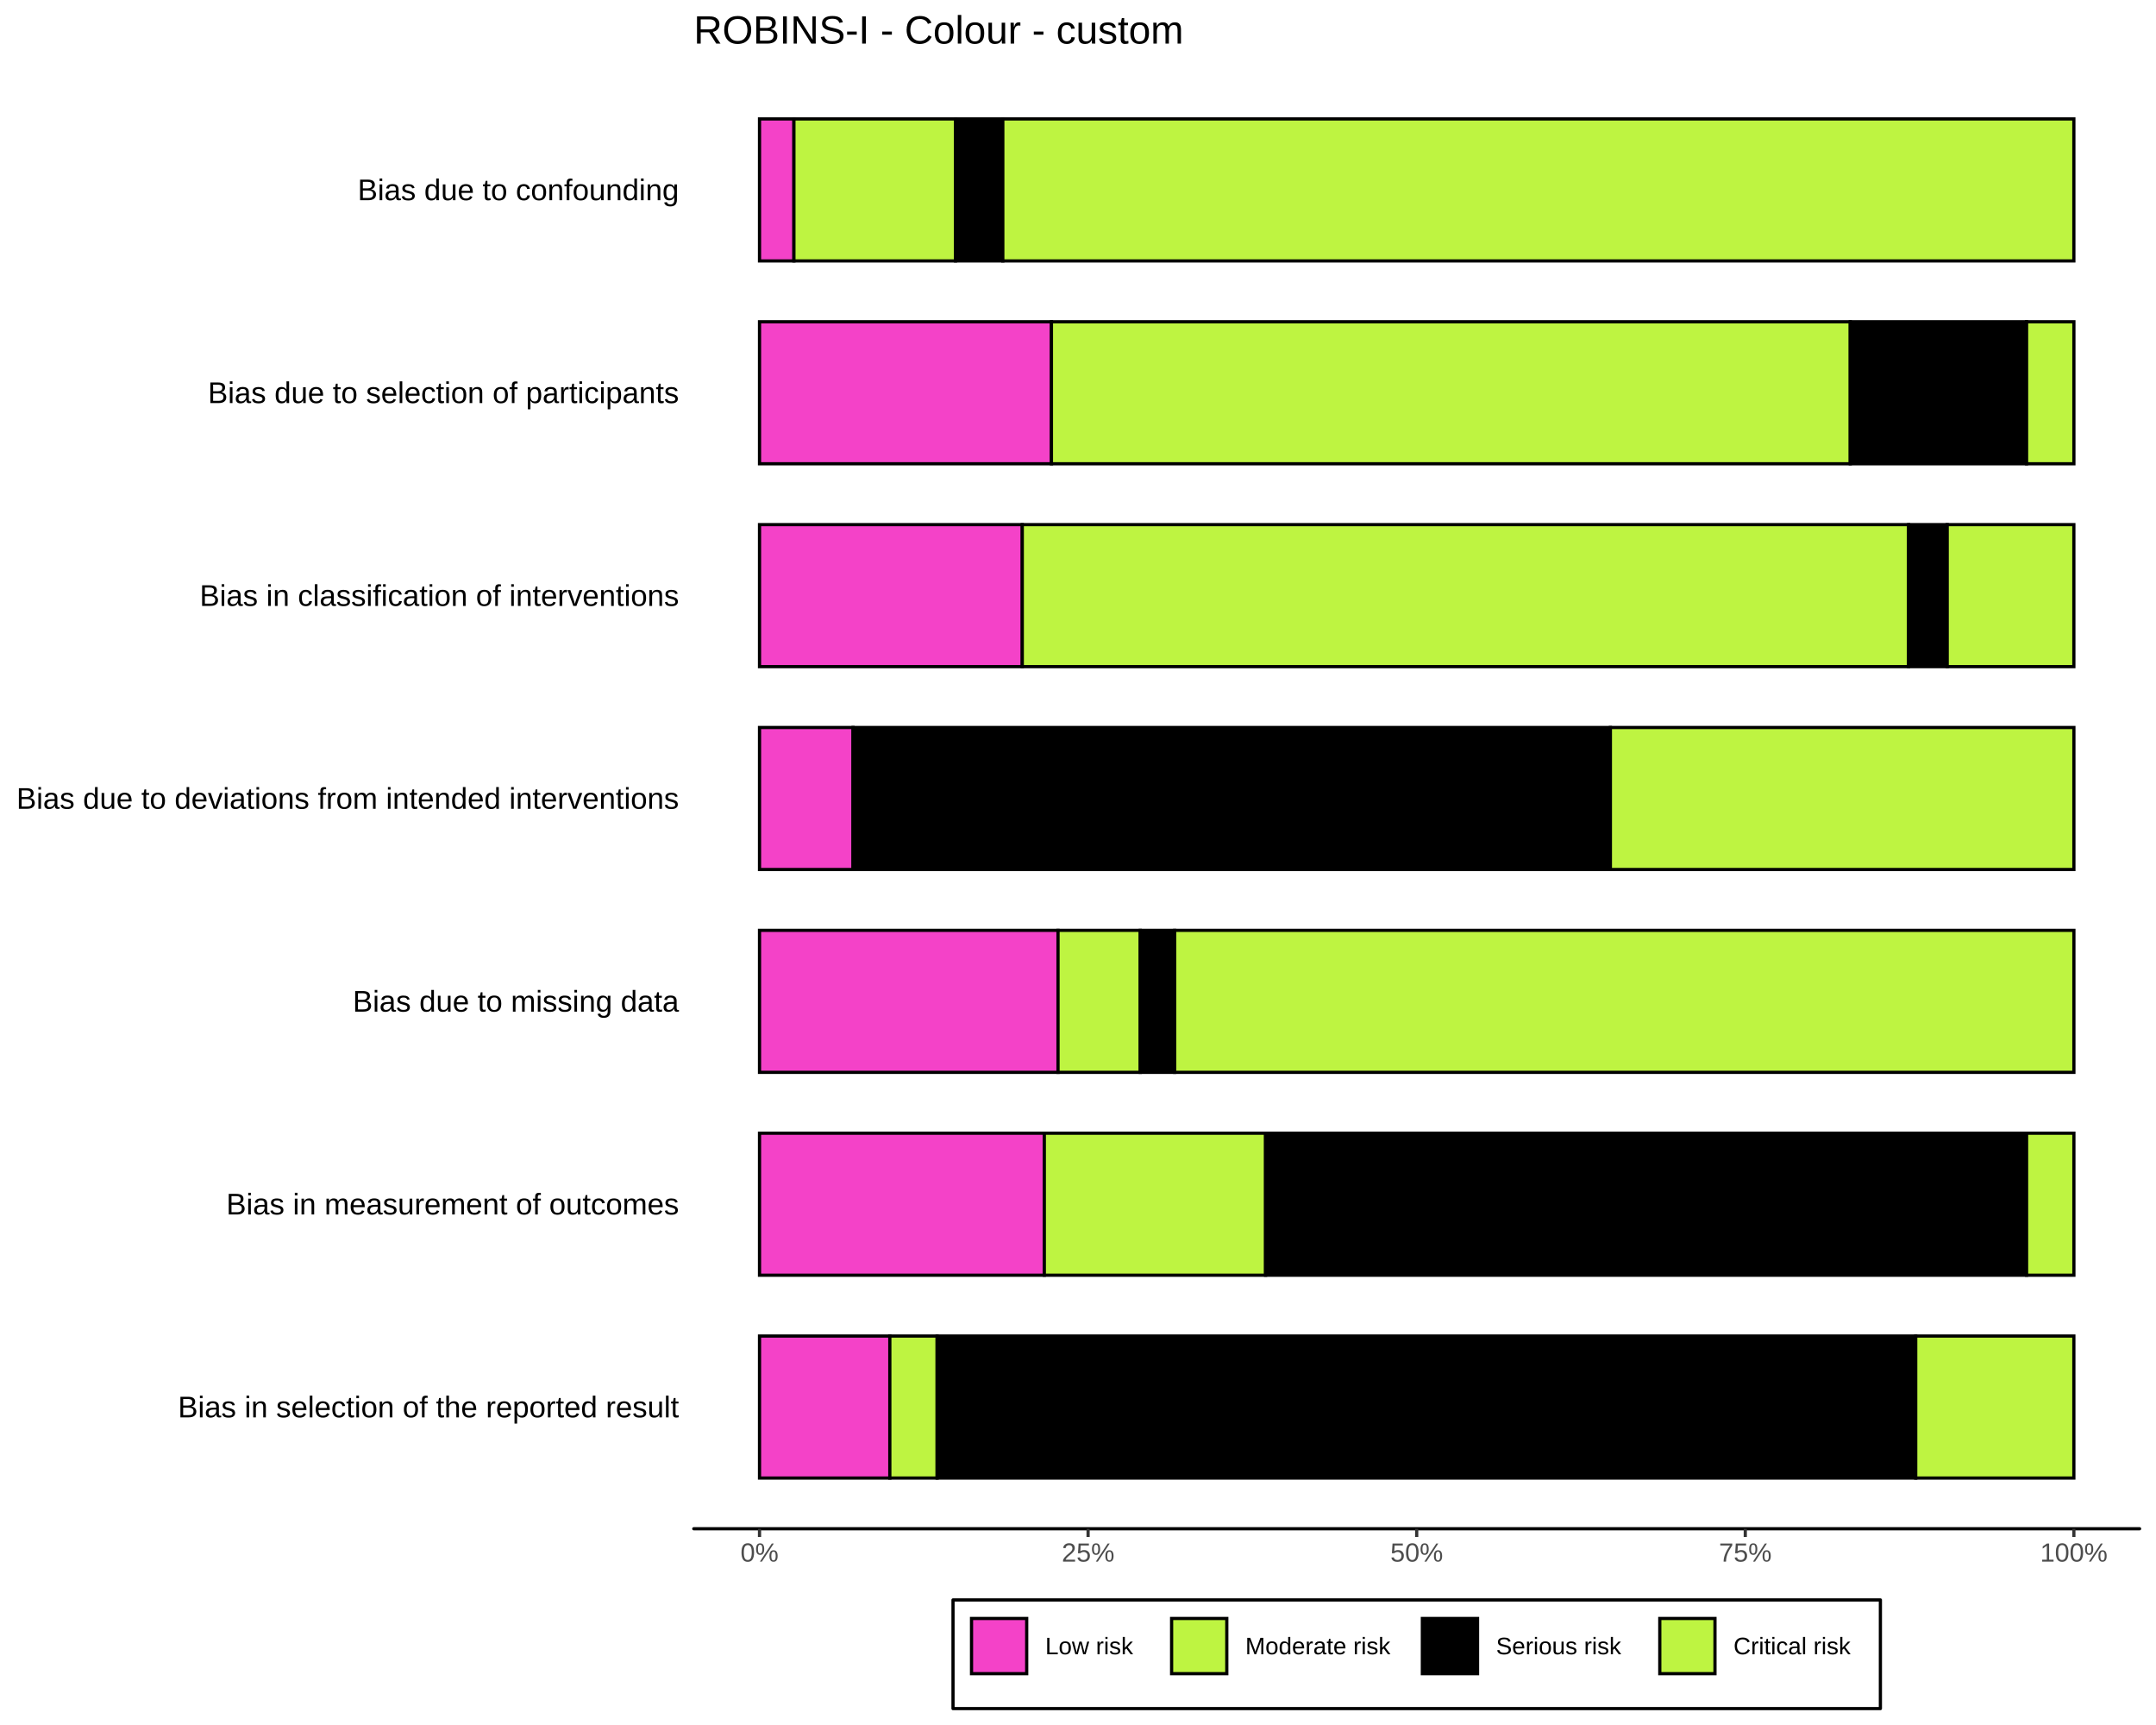
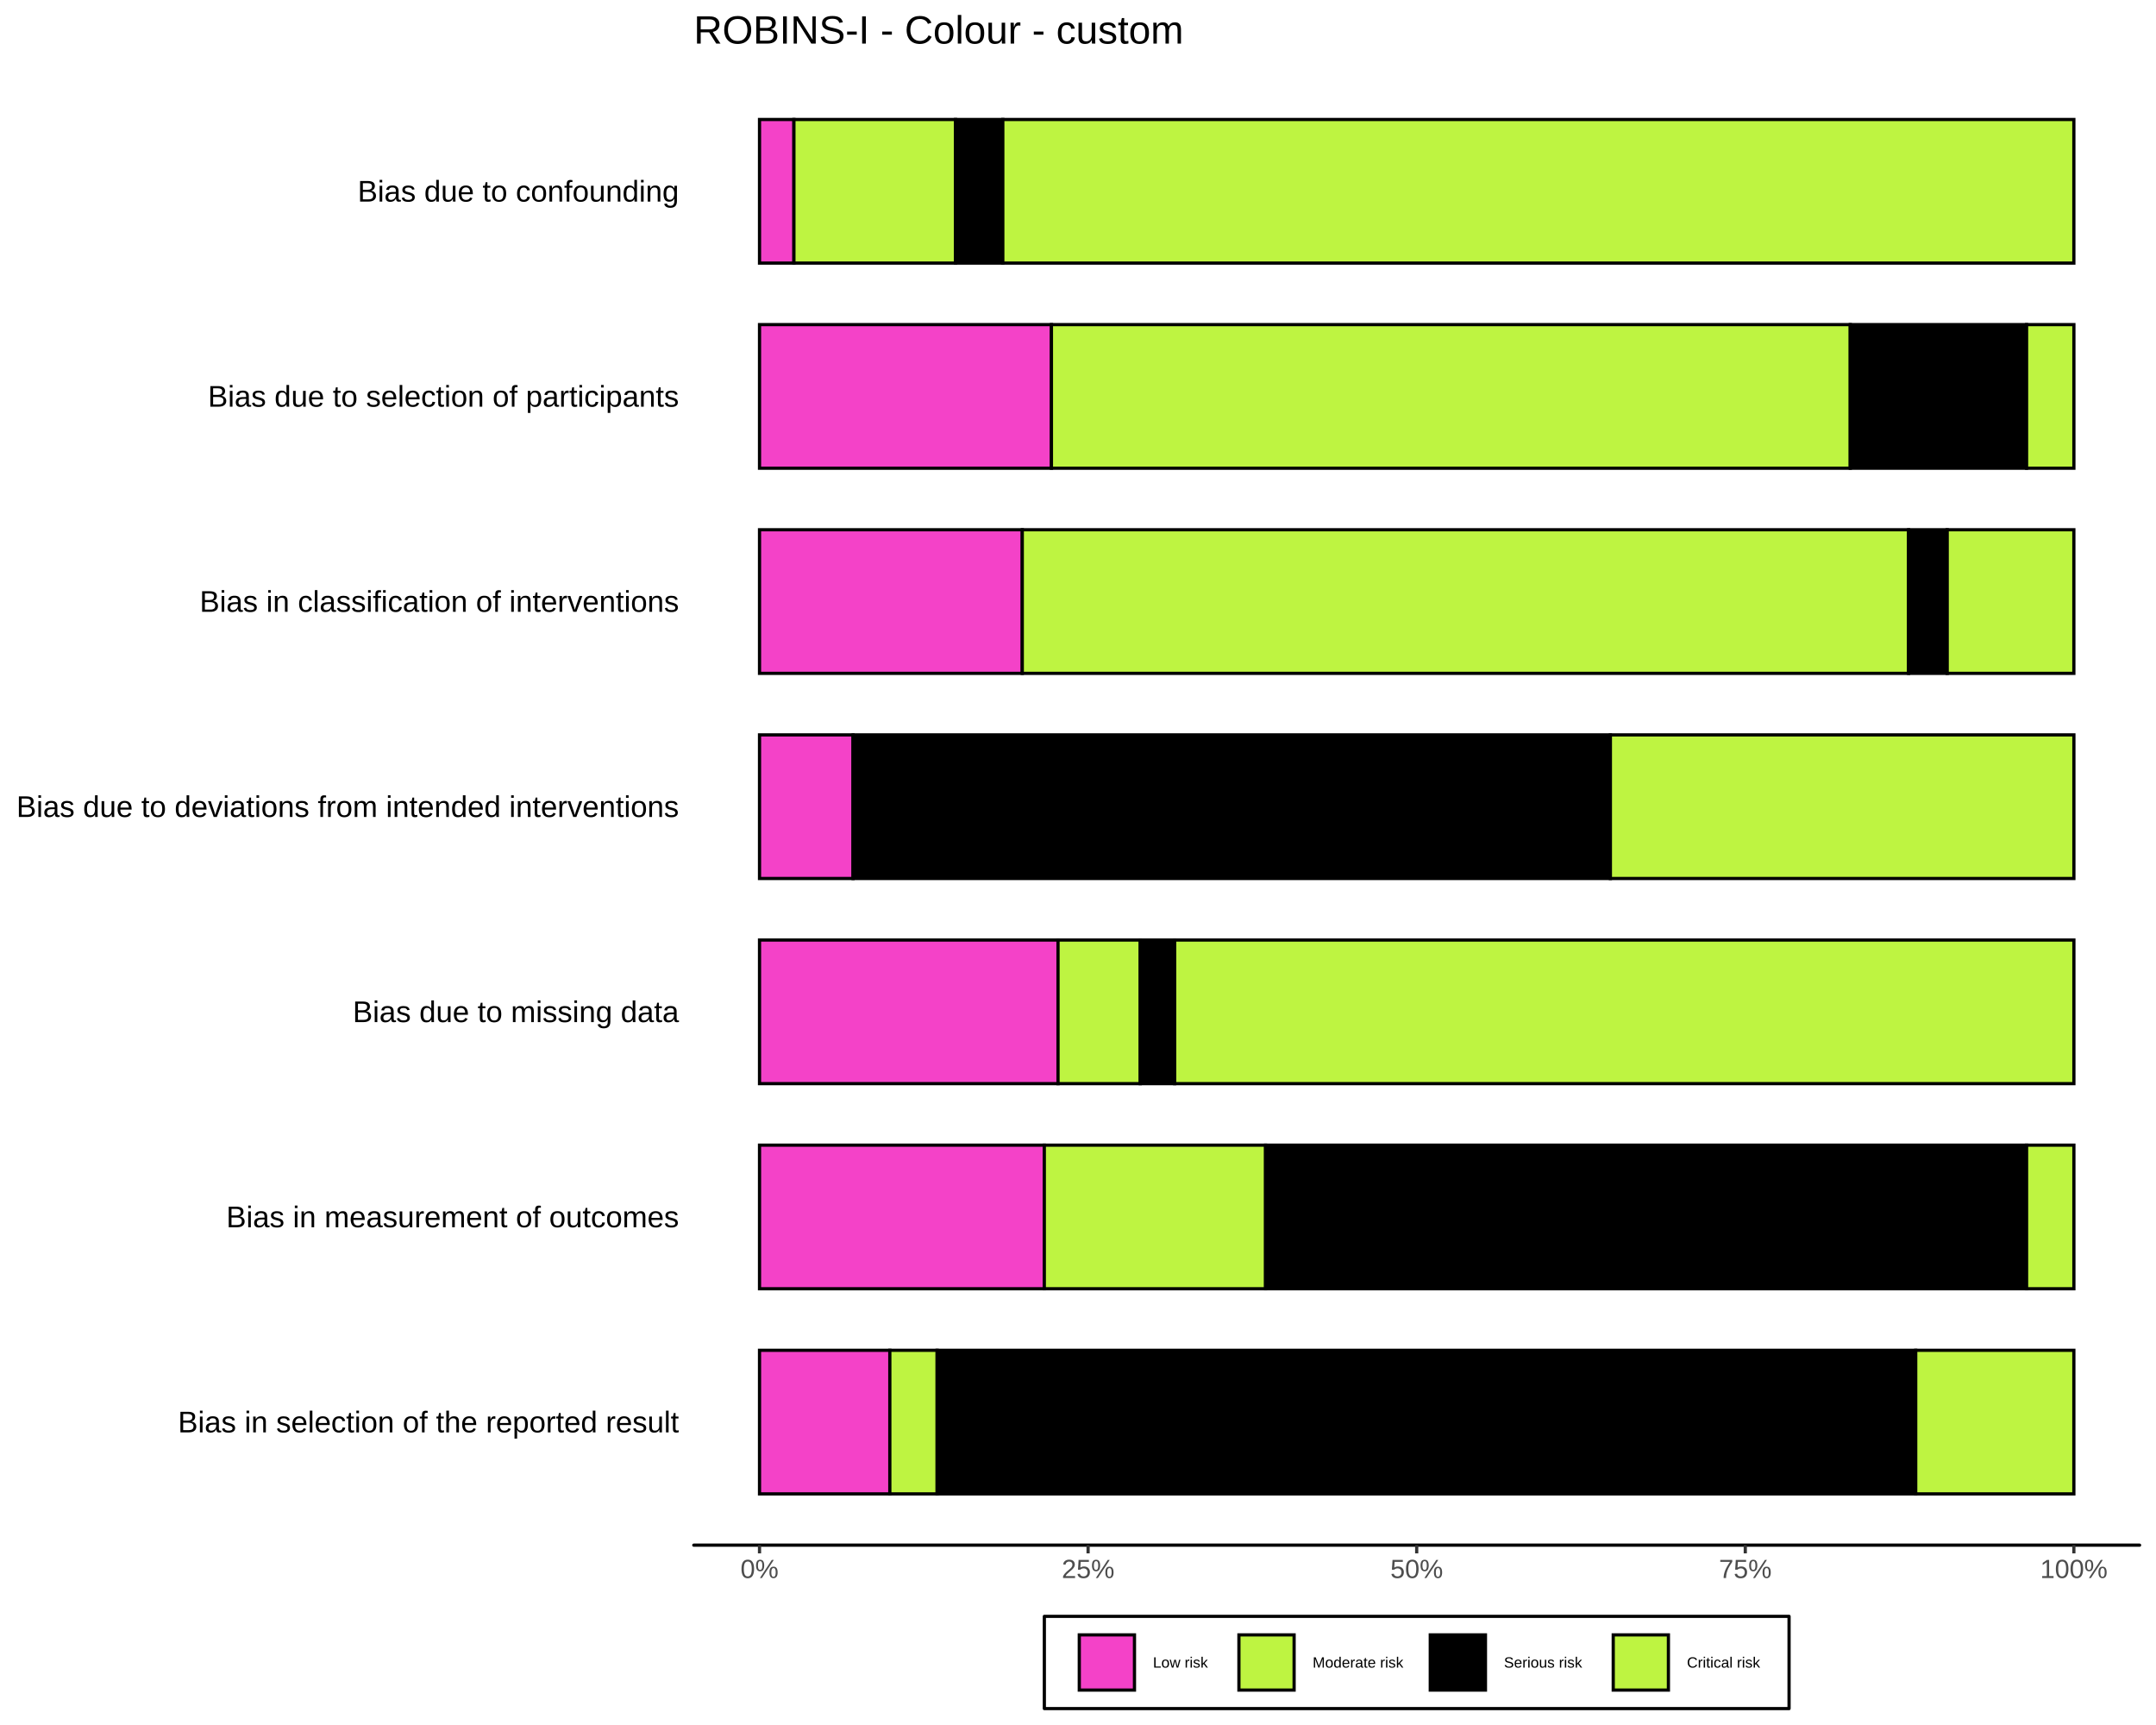
<svg xmlns="http://www.w3.org/2000/svg" viewBox="0 0 720.00 576.00">
  <defs>
    <style type="text/css">
    line, polyline, polygon, path, rect, circle {
      fill: none;
      stroke: #000000;
      stroke-linecap: round;
      stroke-linejoin: round;
      stroke-miterlimit: 10.00;
    }
  </style>
  </defs>
  <rect width="100%" height="100%" style="stroke: none; fill: #FFFFFF;" />
  <rect x="0.00" y="0.00" width="720.00" height="576.00" style="stroke-width: 1.07; stroke: #FFFFFF; fill: #FFFFFF;" />
  <defs>
-     <clipPath id="cpMjMxLjY5fDcxNC41Mnw1MTAuNDd8MjIuNzc=">
-       <rect x="231.69" y="22.77" width="482.83" height="487.70" />
+     <clipPath id="cpMjMxLjY5fDcxNC41Mnw1MTUuOTV8MjIuNzc=">
+       <rect x="231.69" y="22.77" width="482.83" height="493.18" />
    </clipPath>
  </defs>
-   <rect x="253.64" y="446.12" width="43.53" height="47.42" style="stroke-width: 1.07; stroke-linecap: square; stroke-linejoin: miter; fill: #F442C8;" clip-path="url(#cpMjMxLjY5fDcxNC41Mnw1MTAuNDd8MjIuNzc=)" />
-   <rect x="297.16" y="446.12" width="15.80" height="47.42" style="stroke-width: 1.07; stroke-linecap: square; stroke-linejoin: miter; fill: #BEF441;" clip-path="url(#cpMjMxLjY5fDcxNC41Mnw1MTAuNDd8MjIuNzc=)" />
-   <rect x="312.96" y="446.12" width="326.80" height="47.42" style="stroke-width: 1.07; stroke-linecap: square; stroke-linejoin: miter; fill: #000000;" clip-path="url(#cpMjMxLjY5fDcxNC41Mnw1MTAuNDd8MjIuNzc=)" />
-   <rect x="639.76" y="446.12" width="52.81" height="47.42" style="stroke-width: 1.07; stroke-linecap: square; stroke-linejoin: miter; fill: #BEF441;" clip-path="url(#cpMjMxLjY5fDcxNC41Mnw1MTAuNDd8MjIuNzc=)" />
-   <rect x="253.64" y="378.39" width="95.11" height="47.42" style="stroke-width: 1.07; stroke-linecap: square; stroke-linejoin: miter; fill: #F442C8;" clip-path="url(#cpMjMxLjY5fDcxNC41Mnw1MTAuNDd8MjIuNzc=)" />
-   <rect x="348.75" y="378.39" width="73.89" height="47.42" style="stroke-width: 1.07; stroke-linecap: square; stroke-linejoin: miter; fill: #BEF441;" clip-path="url(#cpMjMxLjY5fDcxNC41Mnw1MTAuNDd8MjIuNzc=)" />
-   <rect x="422.65" y="378.39" width="254.13" height="47.42" style="stroke-width: 1.07; stroke-linecap: square; stroke-linejoin: miter; fill: #000000;" clip-path="url(#cpMjMxLjY5fDcxNC41Mnw1MTAuNDd8MjIuNzc=)" />
-   <rect x="676.78" y="378.39" width="15.80" height="47.42" style="stroke-width: 1.07; stroke-linecap: square; stroke-linejoin: miter; fill: #BEF441;" clip-path="url(#cpMjMxLjY5fDcxNC41Mnw1MTAuNDd8MjIuNzc=)" />
-   <rect x="253.64" y="310.65" width="99.69" height="47.42" style="stroke-width: 1.07; stroke-linecap: square; stroke-linejoin: miter; fill: #F442C8;" clip-path="url(#cpMjMxLjY5fDcxNC41Mnw1MTAuNDd8MjIuNzc=)" />
-   <rect x="353.33" y="310.65" width="27.46" height="47.42" style="stroke-width: 1.07; stroke-linecap: square; stroke-linejoin: miter; fill: #BEF441;" clip-path="url(#cpMjMxLjY5fDcxNC41Mnw1MTAuNDd8MjIuNzc=)" />
-   <rect x="380.79" y="310.65" width="11.49" height="47.42" style="stroke-width: 1.07; stroke-linecap: square; stroke-linejoin: miter; fill: #000000;" clip-path="url(#cpMjMxLjY5fDcxNC41Mnw1MTAuNDd8MjIuNzc=)" />
-   <rect x="392.28" y="310.65" width="300.30" height="47.42" style="stroke-width: 1.07; stroke-linecap: square; stroke-linejoin: miter; fill: #BEF441;" clip-path="url(#cpMjMxLjY5fDcxNC41Mnw1MTAuNDd8MjIuNzc=)" />
-   <rect x="253.64" y="242.92" width="31.24" height="47.42" style="stroke-width: 1.07; stroke-linecap: square; stroke-linejoin: miter; fill: #F442C8;" clip-path="url(#cpMjMxLjY5fDcxNC41Mnw1MTAuNDd8MjIuNzc=)" />
-   <rect x="284.88" y="242.92" width="252.91" height="47.42" style="stroke-width: 1.07; stroke-linecap: square; stroke-linejoin: miter; fill: #000000;" clip-path="url(#cpMjMxLjY5fDcxNC41Mnw1MTAuNDd8MjIuNzc=)" />
-   <rect x="537.79" y="242.92" width="154.79" height="47.42" style="stroke-width: 1.07; stroke-linecap: square; stroke-linejoin: miter; fill: #BEF441;" clip-path="url(#cpMjMxLjY5fDcxNC41Mnw1MTAuNDd8MjIuNzc=)" />
-   <rect x="253.64" y="175.18" width="87.75" height="47.42" style="stroke-width: 1.07; stroke-linecap: square; stroke-linejoin: miter; fill: #F442C8;" clip-path="url(#cpMjMxLjY5fDcxNC41Mnw1MTAuNDd8MjIuNzc=)" />
-   <rect x="341.39" y="175.18" width="295.99" height="47.42" style="stroke-width: 1.07; stroke-linecap: square; stroke-linejoin: miter; fill: #BEF441;" clip-path="url(#cpMjMxLjY5fDcxNC41Mnw1MTAuNDd8MjIuNzc=)" />
-   <rect x="637.38" y="175.18" width="12.89" height="47.42" style="stroke-width: 1.07; stroke-linecap: square; stroke-linejoin: miter; fill: #000000;" clip-path="url(#cpMjMxLjY5fDcxNC41Mnw1MTAuNDd8MjIuNzc=)" />
-   <rect x="650.27" y="175.18" width="42.30" height="47.42" style="stroke-width: 1.07; stroke-linecap: square; stroke-linejoin: miter; fill: #BEF441;" clip-path="url(#cpMjMxLjY5fDcxNC41Mnw1MTAuNDd8MjIuNzc=)" />
-   <rect x="253.64" y="107.44" width="97.50" height="47.42" style="stroke-width: 1.07; stroke-linecap: square; stroke-linejoin: miter; fill: #F442C8;" clip-path="url(#cpMjMxLjY5fDcxNC41Mnw1MTAuNDd8MjIuNzc=)" />
-   <rect x="351.13" y="107.44" width="266.77" height="47.42" style="stroke-width: 1.07; stroke-linecap: square; stroke-linejoin: miter; fill: #BEF441;" clip-path="url(#cpMjMxLjY5fDcxNC41Mnw1MTAuNDd8MjIuNzc=)" />
-   <rect x="617.90" y="107.44" width="58.87" height="47.42" style="stroke-width: 1.07; stroke-linecap: square; stroke-linejoin: miter; fill: #000000;" clip-path="url(#cpMjMxLjY5fDcxNC41Mnw1MTAuNDd8MjIuNzc=)" />
-   <rect x="676.78" y="107.44" width="15.80" height="47.42" style="stroke-width: 1.07; stroke-linecap: square; stroke-linejoin: miter; fill: #BEF441;" clip-path="url(#cpMjMxLjY5fDcxNC41Mnw1MTAuNDd8MjIuNzc=)" />
-   <rect x="253.64" y="39.71" width="11.49" height="47.42" style="stroke-width: 1.07; stroke-linecap: square; stroke-linejoin: miter; fill: #F442C8;" clip-path="url(#cpMjMxLjY5fDcxNC41Mnw1MTAuNDd8MjIuNzc=)" />
-   <rect x="265.13" y="39.71" width="53.97" height="47.42" style="stroke-width: 1.07; stroke-linecap: square; stroke-linejoin: miter; fill: #BEF441;" clip-path="url(#cpMjMxLjY5fDcxNC41Mnw1MTAuNDd8MjIuNzc=)" />
-   <rect x="319.10" y="39.71" width="15.80" height="47.42" style="stroke-width: 1.07; stroke-linecap: square; stroke-linejoin: miter; fill: #000000;" clip-path="url(#cpMjMxLjY5fDcxNC41Mnw1MTAuNDd8MjIuNzc=)" />
-   <rect x="334.89" y="39.71" width="357.68" height="47.42" style="stroke-width: 1.07; stroke-linecap: square; stroke-linejoin: miter; fill: #BEF441;" clip-path="url(#cpMjMxLjY5fDcxNC41Mnw1MTAuNDd8MjIuNzc=)" />
+   <rect x="253.64" y="450.88" width="43.53" height="47.95" style="stroke-width: 1.07; stroke-linecap: square; stroke-linejoin: miter; fill: #F442C8;" clip-path="url(#cpMjMxLjY5fDcxNC41Mnw1MTUuOTV8MjIuNzc=)" />
+   <rect x="297.16" y="450.88" width="15.80" height="47.95" style="stroke-width: 1.07; stroke-linecap: square; stroke-linejoin: miter; fill: #BEF441;" clip-path="url(#cpMjMxLjY5fDcxNC41Mnw1MTUuOTV8MjIuNzc=)" />
+   <rect x="312.96" y="450.88" width="326.80" height="47.95" style="stroke-width: 1.07; stroke-linecap: square; stroke-linejoin: miter; fill: #000000;" clip-path="url(#cpMjMxLjY5fDcxNC41Mnw1MTUuOTV8MjIuNzc=)" />
+   <rect x="639.76" y="450.88" width="52.81" height="47.95" style="stroke-width: 1.07; stroke-linecap: square; stroke-linejoin: miter; fill: #BEF441;" clip-path="url(#cpMjMxLjY5fDcxNC41Mnw1MTUuOTV8MjIuNzc=)" />
+   <rect x="253.64" y="382.38" width="95.11" height="47.95" style="stroke-width: 1.07; stroke-linecap: square; stroke-linejoin: miter; fill: #F442C8;" clip-path="url(#cpMjMxLjY5fDcxNC41Mnw1MTUuOTV8MjIuNzc=)" />
+   <rect x="348.75" y="382.38" width="73.89" height="47.95" style="stroke-width: 1.07; stroke-linecap: square; stroke-linejoin: miter; fill: #BEF441;" clip-path="url(#cpMjMxLjY5fDcxNC41Mnw1MTUuOTV8MjIuNzc=)" />
+   <rect x="422.65" y="382.38" width="254.13" height="47.95" style="stroke-width: 1.07; stroke-linecap: square; stroke-linejoin: miter; fill: #000000;" clip-path="url(#cpMjMxLjY5fDcxNC41Mnw1MTUuOTV8MjIuNzc=)" />
+   <rect x="676.78" y="382.38" width="15.80" height="47.95" style="stroke-width: 1.07; stroke-linecap: square; stroke-linejoin: miter; fill: #BEF441;" clip-path="url(#cpMjMxLjY5fDcxNC41Mnw1MTUuOTV8MjIuNzc=)" />
+   <rect x="253.64" y="313.89" width="99.69" height="47.95" style="stroke-width: 1.07; stroke-linecap: square; stroke-linejoin: miter; fill: #F442C8;" clip-path="url(#cpMjMxLjY5fDcxNC41Mnw1MTUuOTV8MjIuNzc=)" />
+   <rect x="353.33" y="313.89" width="27.46" height="47.95" style="stroke-width: 1.07; stroke-linecap: square; stroke-linejoin: miter; fill: #BEF441;" clip-path="url(#cpMjMxLjY5fDcxNC41Mnw1MTUuOTV8MjIuNzc=)" />
+   <rect x="380.79" y="313.89" width="11.49" height="47.95" style="stroke-width: 1.07; stroke-linecap: square; stroke-linejoin: miter; fill: #000000;" clip-path="url(#cpMjMxLjY5fDcxNC41Mnw1MTUuOTV8MjIuNzc=)" />
+   <rect x="392.28" y="313.89" width="300.30" height="47.95" style="stroke-width: 1.07; stroke-linecap: square; stroke-linejoin: miter; fill: #BEF441;" clip-path="url(#cpMjMxLjY5fDcxNC41Mnw1MTUuOTV8MjIuNzc=)" />
+   <rect x="253.64" y="245.39" width="31.24" height="47.95" style="stroke-width: 1.07; stroke-linecap: square; stroke-linejoin: miter; fill: #F442C8;" clip-path="url(#cpMjMxLjY5fDcxNC41Mnw1MTUuOTV8MjIuNzc=)" />
+   <rect x="284.88" y="245.39" width="252.91" height="47.95" style="stroke-width: 1.07; stroke-linecap: square; stroke-linejoin: miter; fill: #000000;" clip-path="url(#cpMjMxLjY5fDcxNC41Mnw1MTUuOTV8MjIuNzc=)" />
+   <rect x="537.79" y="245.39" width="154.79" height="47.95" style="stroke-width: 1.07; stroke-linecap: square; stroke-linejoin: miter; fill: #BEF441;" clip-path="url(#cpMjMxLjY5fDcxNC41Mnw1MTUuOTV8MjIuNzc=)" />
+   <rect x="253.64" y="176.89" width="87.75" height="47.95" style="stroke-width: 1.07; stroke-linecap: square; stroke-linejoin: miter; fill: #F442C8;" clip-path="url(#cpMjMxLjY5fDcxNC41Mnw1MTUuOTV8MjIuNzc=)" />
+   <rect x="341.39" y="176.89" width="295.99" height="47.95" style="stroke-width: 1.07; stroke-linecap: square; stroke-linejoin: miter; fill: #BEF441;" clip-path="url(#cpMjMxLjY5fDcxNC41Mnw1MTUuOTV8MjIuNzc=)" />
+   <rect x="637.38" y="176.89" width="12.89" height="47.95" style="stroke-width: 1.07; stroke-linecap: square; stroke-linejoin: miter; fill: #000000;" clip-path="url(#cpMjMxLjY5fDcxNC41Mnw1MTUuOTV8MjIuNzc=)" />
+   <rect x="650.27" y="176.89" width="42.30" height="47.95" style="stroke-width: 1.07; stroke-linecap: square; stroke-linejoin: miter; fill: #BEF441;" clip-path="url(#cpMjMxLjY5fDcxNC41Mnw1MTUuOTV8MjIuNzc=)" />
+   <rect x="253.64" y="108.39" width="97.50" height="47.95" style="stroke-width: 1.07; stroke-linecap: square; stroke-linejoin: miter; fill: #F442C8;" clip-path="url(#cpMjMxLjY5fDcxNC41Mnw1MTUuOTV8MjIuNzc=)" />
+   <rect x="351.13" y="108.39" width="266.77" height="47.95" style="stroke-width: 1.07; stroke-linecap: square; stroke-linejoin: miter; fill: #BEF441;" clip-path="url(#cpMjMxLjY5fDcxNC41Mnw1MTUuOTV8MjIuNzc=)" />
+   <rect x="617.90" y="108.39" width="58.87" height="47.95" style="stroke-width: 1.07; stroke-linecap: square; stroke-linejoin: miter; fill: #000000;" clip-path="url(#cpMjMxLjY5fDcxNC41Mnw1MTUuOTV8MjIuNzc=)" />
+   <rect x="676.78" y="108.39" width="15.80" height="47.95" style="stroke-width: 1.07; stroke-linecap: square; stroke-linejoin: miter; fill: #BEF441;" clip-path="url(#cpMjMxLjY5fDcxNC41Mnw1MTUuOTV8MjIuNzc=)" />
+   <rect x="253.64" y="39.90" width="11.49" height="47.95" style="stroke-width: 1.07; stroke-linecap: square; stroke-linejoin: miter; fill: #F442C8;" clip-path="url(#cpMjMxLjY5fDcxNC41Mnw1MTUuOTV8MjIuNzc=)" />
+   <rect x="265.13" y="39.90" width="53.97" height="47.95" style="stroke-width: 1.07; stroke-linecap: square; stroke-linejoin: miter; fill: #BEF441;" clip-path="url(#cpMjMxLjY5fDcxNC41Mnw1MTUuOTV8MjIuNzc=)" />
+   <rect x="319.10" y="39.90" width="15.80" height="47.95" style="stroke-width: 1.07; stroke-linecap: square; stroke-linejoin: miter; fill: #000000;" clip-path="url(#cpMjMxLjY5fDcxNC41Mnw1MTUuOTV8MjIuNzc=)" />
+   <rect x="334.89" y="39.90" width="357.68" height="47.95" style="stroke-width: 1.07; stroke-linecap: square; stroke-linejoin: miter; fill: #BEF441;" clip-path="url(#cpMjMxLjY5fDcxNC41Mnw1MTUuOTV8MjIuNzc=)" />
  <defs>
    <clipPath id="cpMC4wMHw3MjAuMDB8NTc2LjAwfDAuMDA=">
      <rect x="0.00" y="0.00" width="720.00" height="576.00" />
    </clipPath>
  </defs>
  <g clip-path="url(#cpMC4wMHw3MjAuMDB8NTc2LjAwfDAuMDA=)">
-     <text x="59.42" y="473.27" style="font-size: 10.00px; font-family: Liberation Sans;" textLength="167.34px" lengthAdjust="spacingAndGlyphs">Bias in selection of the reported result</text>
+     <text x="59.42" y="478.29" style="font-size: 10.00px; font-family: Liberation Sans;" textLength="167.34px" lengthAdjust="spacingAndGlyphs">Bias in selection of the reported result</text>
  </g>
  <g clip-path="url(#cpMC4wMHw3MjAuMDB8NTc2LjAwfDAuMDA=)">
-     <text x="75.56" y="405.53" style="font-size: 10.00px; font-family: Liberation Sans;" textLength="151.20px" lengthAdjust="spacingAndGlyphs">Bias in measurement of outcomes</text>
+     <text x="75.56" y="409.80" style="font-size: 10.00px; font-family: Liberation Sans;" textLength="151.20px" lengthAdjust="spacingAndGlyphs">Bias in measurement of outcomes</text>
  </g>
  <g clip-path="url(#cpMC4wMHw3MjAuMDB8NTc2LjAwfDAuMDA=)">
-     <text x="117.79" y="337.80" style="font-size: 10.00px; font-family: Liberation Sans;" textLength="108.97px" lengthAdjust="spacingAndGlyphs">Bias due to missing data</text>
+     <text x="117.79" y="341.30" style="font-size: 10.00px; font-family: Liberation Sans;" textLength="108.97px" lengthAdjust="spacingAndGlyphs">Bias due to missing data</text>
  </g>
  <g clip-path="url(#cpMC4wMHw3MjAuMDB8NTc2LjAwfDAuMDA=)">
-     <text x="5.48" y="270.06" style="font-size: 10.00px; font-family: Liberation Sans;" textLength="221.28px" lengthAdjust="spacingAndGlyphs">Bias due to deviations from intended interventions</text>
+     <text x="5.48" y="272.80" style="font-size: 10.00px; font-family: Liberation Sans;" textLength="221.28px" lengthAdjust="spacingAndGlyphs">Bias due to deviations from intended interventions</text>
  </g>
  <g clip-path="url(#cpMC4wMHw3MjAuMDB8NTc2LjAwfDAuMDA=)">
-     <text x="66.67" y="202.32" style="font-size: 10.00px; font-family: Liberation Sans;" textLength="160.09px" lengthAdjust="spacingAndGlyphs">Bias in classification of interventions</text>
+     <text x="66.67" y="204.30" style="font-size: 10.00px; font-family: Liberation Sans;" textLength="160.09px" lengthAdjust="spacingAndGlyphs">Bias in classification of interventions</text>
  </g>
  <g clip-path="url(#cpMC4wMHw3MjAuMDB8NTc2LjAwfDAuMDA=)">
-     <text x="69.42" y="134.59" style="font-size: 10.00px; font-family: Liberation Sans;" textLength="157.34px" lengthAdjust="spacingAndGlyphs">Bias due to selection of participants</text>
+     <text x="69.42" y="135.80" style="font-size: 10.00px; font-family: Liberation Sans;" textLength="157.34px" lengthAdjust="spacingAndGlyphs">Bias due to selection of participants</text>
  </g>
  <g clip-path="url(#cpMC4wMHw3MjAuMDB8NTc2LjAwfDAuMDA=)">
-     <text x="119.43" y="66.85" style="font-size: 10.00px; font-family: Liberation Sans;" textLength="107.33px" lengthAdjust="spacingAndGlyphs">Bias due to confounding</text>
+     <text x="119.43" y="67.31" style="font-size: 10.00px; font-family: Liberation Sans;" textLength="107.33px" lengthAdjust="spacingAndGlyphs">Bias due to confounding</text>
  </g>
-   <polyline points="231.69,510.47 714.52,510.47 " style="stroke-width: 1.07;" clip-path="url(#cpMC4wMHw3MjAuMDB8NTc2LjAwfDAuMDA=)" />
-   <polyline points="253.64,513.21 253.64,510.47 " style="stroke-width: 1.07; stroke: #333333; stroke-linecap: butt;" clip-path="url(#cpMC4wMHw3MjAuMDB8NTc2LjAwfDAuMDA=)" />
-   <polyline points="363.37,513.21 363.37,510.47 " style="stroke-width: 1.07; stroke: #333333; stroke-linecap: butt;" clip-path="url(#cpMC4wMHw3MjAuMDB8NTc2LjAwfDAuMDA=)" />
-   <polyline points="473.11,513.21 473.11,510.47 " style="stroke-width: 1.07; stroke: #333333; stroke-linecap: butt;" clip-path="url(#cpMC4wMHw3MjAuMDB8NTc2LjAwfDAuMDA=)" />
-   <polyline points="582.84,513.21 582.84,510.47 " style="stroke-width: 1.07; stroke: #333333; stroke-linecap: butt;" clip-path="url(#cpMC4wMHw3MjAuMDB8NTc2LjAwfDAuMDA=)" />
-   <polyline points="692.57,513.21 692.57,510.47 " style="stroke-width: 1.07; stroke: #333333; stroke-linecap: butt;" clip-path="url(#cpMC4wMHw3MjAuMDB8NTc2LjAwfDAuMDA=)" />
+   <polyline points="231.69,515.95 714.52,515.95 " style="stroke-width: 1.07;" clip-path="url(#cpMC4wMHw3MjAuMDB8NTc2LjAwfDAuMDA=)" />
+   <polyline points="253.64,518.69 253.64,515.95 " style="stroke-width: 1.07; stroke: #333333; stroke-linecap: butt;" clip-path="url(#cpMC4wMHw3MjAuMDB8NTc2LjAwfDAuMDA=)" />
+   <polyline points="363.37,518.69 363.37,515.95 " style="stroke-width: 1.07; stroke: #333333; stroke-linecap: butt;" clip-path="url(#cpMC4wMHw3MjAuMDB8NTc2LjAwfDAuMDA=)" />
+   <polyline points="473.11,518.69 473.11,515.95 " style="stroke-width: 1.07; stroke: #333333; stroke-linecap: butt;" clip-path="url(#cpMC4wMHw3MjAuMDB8NTc2LjAwfDAuMDA=)" />
+   <polyline points="582.84,518.69 582.84,515.95 " style="stroke-width: 1.07; stroke: #333333; stroke-linecap: butt;" clip-path="url(#cpMC4wMHw3MjAuMDB8NTc2LjAwfDAuMDA=)" />
+   <polyline points="692.57,518.69 692.57,515.95 " style="stroke-width: 1.07; stroke: #333333; stroke-linecap: butt;" clip-path="url(#cpMC4wMHw3MjAuMDB8NTc2LjAwfDAuMDA=)" />
  <g clip-path="url(#cpMC4wMHw3MjAuMDB8NTc2LjAwfDAuMDA=)">
-     <text x="247.28" y="521.45" style="font-size: 8.80px; fill: #4D4D4D; font-family: Liberation Sans;" textLength="12.72px" lengthAdjust="spacingAndGlyphs">0%</text>
+     <text x="247.28" y="526.93" style="font-size: 8.80px; fill: #4D4D4D; font-family: Liberation Sans;" textLength="12.72px" lengthAdjust="spacingAndGlyphs">0%</text>
  </g>
  <g clip-path="url(#cpMC4wMHw3MjAuMDB8NTc2LjAwfDAuMDA=)">
-     <text x="354.57" y="521.45" style="font-size: 8.80px; fill: #4D4D4D; font-family: Liberation Sans;" textLength="17.61px" lengthAdjust="spacingAndGlyphs">25%</text>
+     <text x="354.57" y="526.93" style="font-size: 8.80px; fill: #4D4D4D; font-family: Liberation Sans;" textLength="17.61px" lengthAdjust="spacingAndGlyphs">25%</text>
  </g>
  <g clip-path="url(#cpMC4wMHw3MjAuMDB8NTc2LjAwfDAuMDA=)">
-     <text x="464.30" y="521.45" style="font-size: 8.80px; fill: #4D4D4D; font-family: Liberation Sans;" textLength="17.61px" lengthAdjust="spacingAndGlyphs">50%</text>
+     <text x="464.30" y="526.93" style="font-size: 8.80px; fill: #4D4D4D; font-family: Liberation Sans;" textLength="17.61px" lengthAdjust="spacingAndGlyphs">50%</text>
  </g>
  <g clip-path="url(#cpMC4wMHw3MjAuMDB8NTc2LjAwfDAuMDA=)">
-     <text x="574.04" y="521.45" style="font-size: 8.80px; fill: #4D4D4D; font-family: Liberation Sans;" textLength="17.61px" lengthAdjust="spacingAndGlyphs">75%</text>
+     <text x="574.04" y="526.93" style="font-size: 8.80px; fill: #4D4D4D; font-family: Liberation Sans;" textLength="17.61px" lengthAdjust="spacingAndGlyphs">75%</text>
  </g>
  <g clip-path="url(#cpMC4wMHw3MjAuMDB8NTc2LjAwfDAuMDA=)">
-     <text x="681.32" y="521.45" style="font-size: 8.80px; fill: #4D4D4D; font-family: Liberation Sans;" textLength="22.50px" lengthAdjust="spacingAndGlyphs">100%</text>
+     <text x="681.32" y="526.93" style="font-size: 8.80px; fill: #4D4D4D; font-family: Liberation Sans;" textLength="22.50px" lengthAdjust="spacingAndGlyphs">100%</text>
  </g>
-   <rect x="318.26" y="534.24" width="309.70" height="36.28" style="stroke-width: 1.07; fill: #FFFFFF;" clip-path="url(#cpMC4wMHw3MjAuMDB8NTc2LjAwfDAuMDA=)" />
-   <rect x="323.74" y="539.72" width="19.84" height="19.84" style="stroke-width: 1.07; stroke: #FFFFFF; fill: #F2F2F2;" clip-path="url(#cpMC4wMHw3MjAuMDB8NTc2LjAwfDAuMDA=)" />
-   <rect x="324.44" y="540.43" width="18.43" height="18.43" style="stroke-width: 1.07; stroke-linecap: square; stroke-linejoin: miter; fill: #F442C8;" clip-path="url(#cpMC4wMHw3MjAuMDB8NTc2LjAwfDAuMDA=)" />
-   <rect x="390.55" y="539.72" width="19.84" height="19.84" style="stroke-width: 1.07; stroke: #FFFFFF; fill: #F2F2F2;" clip-path="url(#cpMC4wMHw3MjAuMDB8NTc2LjAwfDAuMDA=)" />
-   <rect x="391.26" y="540.43" width="18.43" height="18.43" style="stroke-width: 1.07; stroke-linecap: square; stroke-linejoin: miter; fill: #BEF441;" clip-path="url(#cpMC4wMHw3MjAuMDB8NTc2LjAwfDAuMDA=)" />
-   <rect x="474.29" y="539.72" width="19.84" height="19.84" style="stroke-width: 1.07; stroke: #FFFFFF; fill: #F2F2F2;" clip-path="url(#cpMC4wMHw3MjAuMDB8NTc2LjAwfDAuMDA=)" />
-   <rect x="475.00" y="540.43" width="18.43" height="18.43" style="stroke-width: 1.07; stroke-linecap: square; stroke-linejoin: miter; fill: #000000;" clip-path="url(#cpMC4wMHw3MjAuMDB8NTc2LjAwfDAuMDA=)" />
-   <rect x="553.58" y="539.72" width="19.84" height="19.84" style="stroke-width: 1.07; stroke: #FFFFFF; fill: #F2F2F2;" clip-path="url(#cpMC4wMHw3MjAuMDB8NTc2LjAwfDAuMDA=)" />
-   <rect x="554.29" y="540.43" width="18.43" height="18.43" style="stroke-width: 1.07; stroke-linecap: square; stroke-linejoin: miter; fill: #BEF441;" clip-path="url(#cpMC4wMHw3MjAuMDB8NTc2LjAwfDAuMDA=)" />
+   <rect x="348.76" y="539.72" width="248.70" height="30.80" style="stroke-width: 1.07; fill: #FFFFFF;" clip-path="url(#cpMC4wMHw3MjAuMDB8NTc2LjAwfDAuMDA=)" />
+   <rect x="359.72" y="545.20" width="19.84" height="19.84" style="stroke-width: 1.07; stroke: #FFFFFF; fill: #F2F2F2;" clip-path="url(#cpMC4wMHw3MjAuMDB8NTc2LjAwfDAuMDA=)" />
+   <rect x="360.43" y="545.91" width="18.43" height="18.43" style="stroke-width: 1.07; stroke-linecap: square; stroke-linejoin: miter; fill: #F442C8;" clip-path="url(#cpMC4wMHw3MjAuMDB8NTc2LjAwfDAuMDA=)" />
+   <rect x="413.03" y="545.20" width="19.84" height="19.84" style="stroke-width: 1.07; stroke: #FFFFFF; fill: #F2F2F2;" clip-path="url(#cpMC4wMHw3MjAuMDB8NTc2LjAwfDAuMDA=)" />
+   <rect x="413.74" y="545.91" width="18.43" height="18.43" style="stroke-width: 1.07; stroke-linecap: square; stroke-linejoin: miter; fill: #BEF441;" clip-path="url(#cpMC4wMHw3MjAuMDB8NTc2LjAwfDAuMDA=)" />
+   <rect x="476.93" y="545.20" width="19.84" height="19.84" style="stroke-width: 1.07; stroke: #FFFFFF; fill: #F2F2F2;" clip-path="url(#cpMC4wMHw3MjAuMDB8NTc2LjAwfDAuMDA=)" />
+   <rect x="477.64" y="545.91" width="18.43" height="18.43" style="stroke-width: 1.07; stroke-linecap: square; stroke-linejoin: miter; fill: #000000;" clip-path="url(#cpMC4wMHw3MjAuMDB8NTc2LjAwfDAuMDA=)" />
+   <rect x="538.03" y="545.20" width="19.84" height="19.84" style="stroke-width: 1.07; stroke: #FFFFFF; fill: #F2F2F2;" clip-path="url(#cpMC4wMHw3MjAuMDB8NTc2LjAwfDAuMDA=)" />
+   <rect x="538.74" y="545.91" width="18.43" height="18.43" style="stroke-width: 1.07; stroke-linecap: square; stroke-linejoin: miter; fill: #BEF441;" clip-path="url(#cpMC4wMHw3MjAuMDB8NTc2LjAwfDAuMDA=)" />
  <g clip-path="url(#cpMC4wMHw3MjAuMDB8NTc2LjAwfDAuMDA=)">
-     <text x="349.06" y="552.39" style="font-size: 8.00px; font-family: Liberation Sans;" textLength="36.02px" lengthAdjust="spacingAndGlyphs"> Low risk  </text>
+     <text x="385.04" y="556.84" style="font-size: 5.00px; font-family: Liberation Sans;" textLength="22.52px" lengthAdjust="spacingAndGlyphs"> Low risk  </text>
  </g>
  <g clip-path="url(#cpMC4wMHw3MjAuMDB8NTc2LjAwfDAuMDA=)">
-     <text x="415.87" y="552.39" style="font-size: 8.00px; font-family: Liberation Sans;" textLength="52.94px" lengthAdjust="spacingAndGlyphs"> Moderate risk </text>
+     <text x="438.36" y="556.84" style="font-size: 5.00px; font-family: Liberation Sans;" textLength="33.09px" lengthAdjust="spacingAndGlyphs"> Moderate risk </text>
  </g>
  <g clip-path="url(#cpMC4wMHw3MjAuMDB8NTc2LjAwfDAuMDA=)">
-     <text x="499.61" y="552.39" style="font-size: 8.00px; font-family: Liberation Sans;" textLength="48.48px" lengthAdjust="spacingAndGlyphs"> Serious risk  </text>
+     <text x="502.25" y="556.84" style="font-size: 5.00px; font-family: Liberation Sans;" textLength="30.30px" lengthAdjust="spacingAndGlyphs"> Serious risk  </text>
  </g>
  <g clip-path="url(#cpMC4wMHw3MjAuMDB8NTc2LjAwfDAuMDA=)">
-     <text x="578.90" y="552.39" style="font-size: 8.00px; font-family: Liberation Sans;" textLength="43.58px" lengthAdjust="spacingAndGlyphs">Critical risk  </text>
+     <text x="563.35" y="556.84" style="font-size: 5.00px; font-family: Liberation Sans;" textLength="28.62px" lengthAdjust="spacingAndGlyphs"> Critical risk  </text>
  </g>
  <g clip-path="url(#cpMC4wMHw3MjAuMDB8NTc2LjAwfDAuMDA=)">
    <text x="231.69" y="14.56" style="font-size: 13.20px; font-family: Liberation Sans;" textLength="163.34px" lengthAdjust="spacingAndGlyphs">ROBINS-I - Colour - custom</text>
  </g>
</svg>
